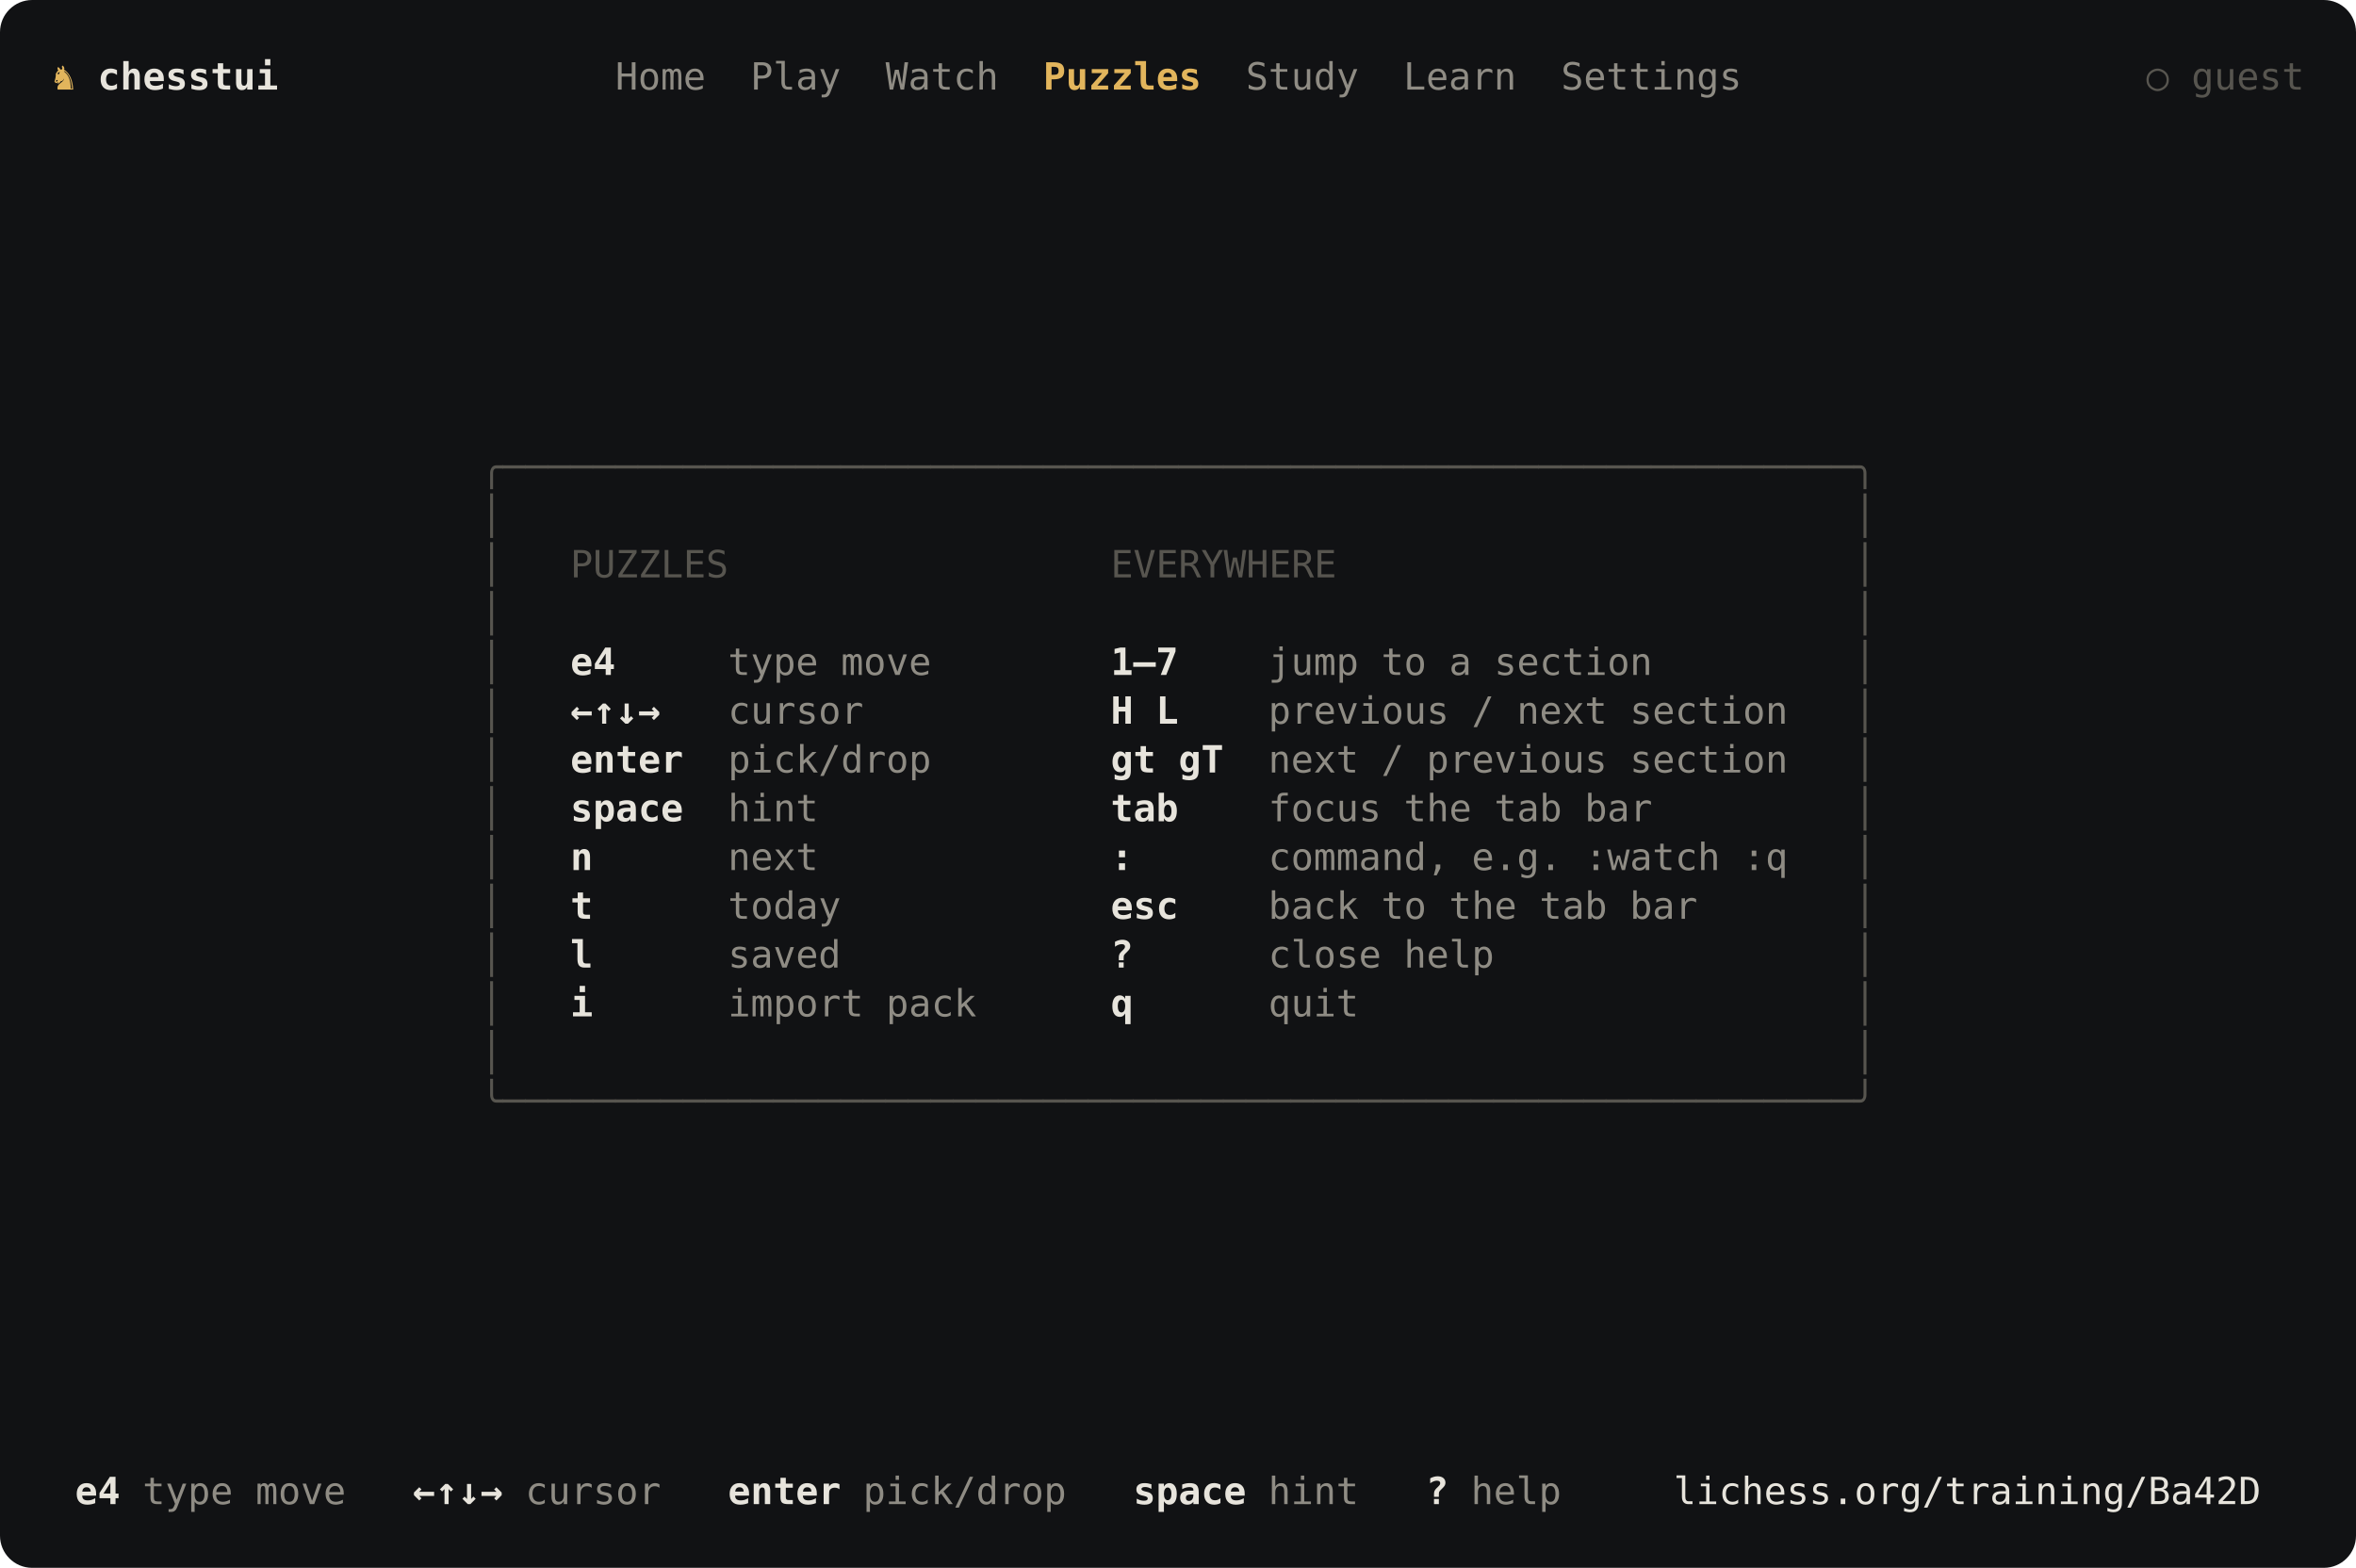
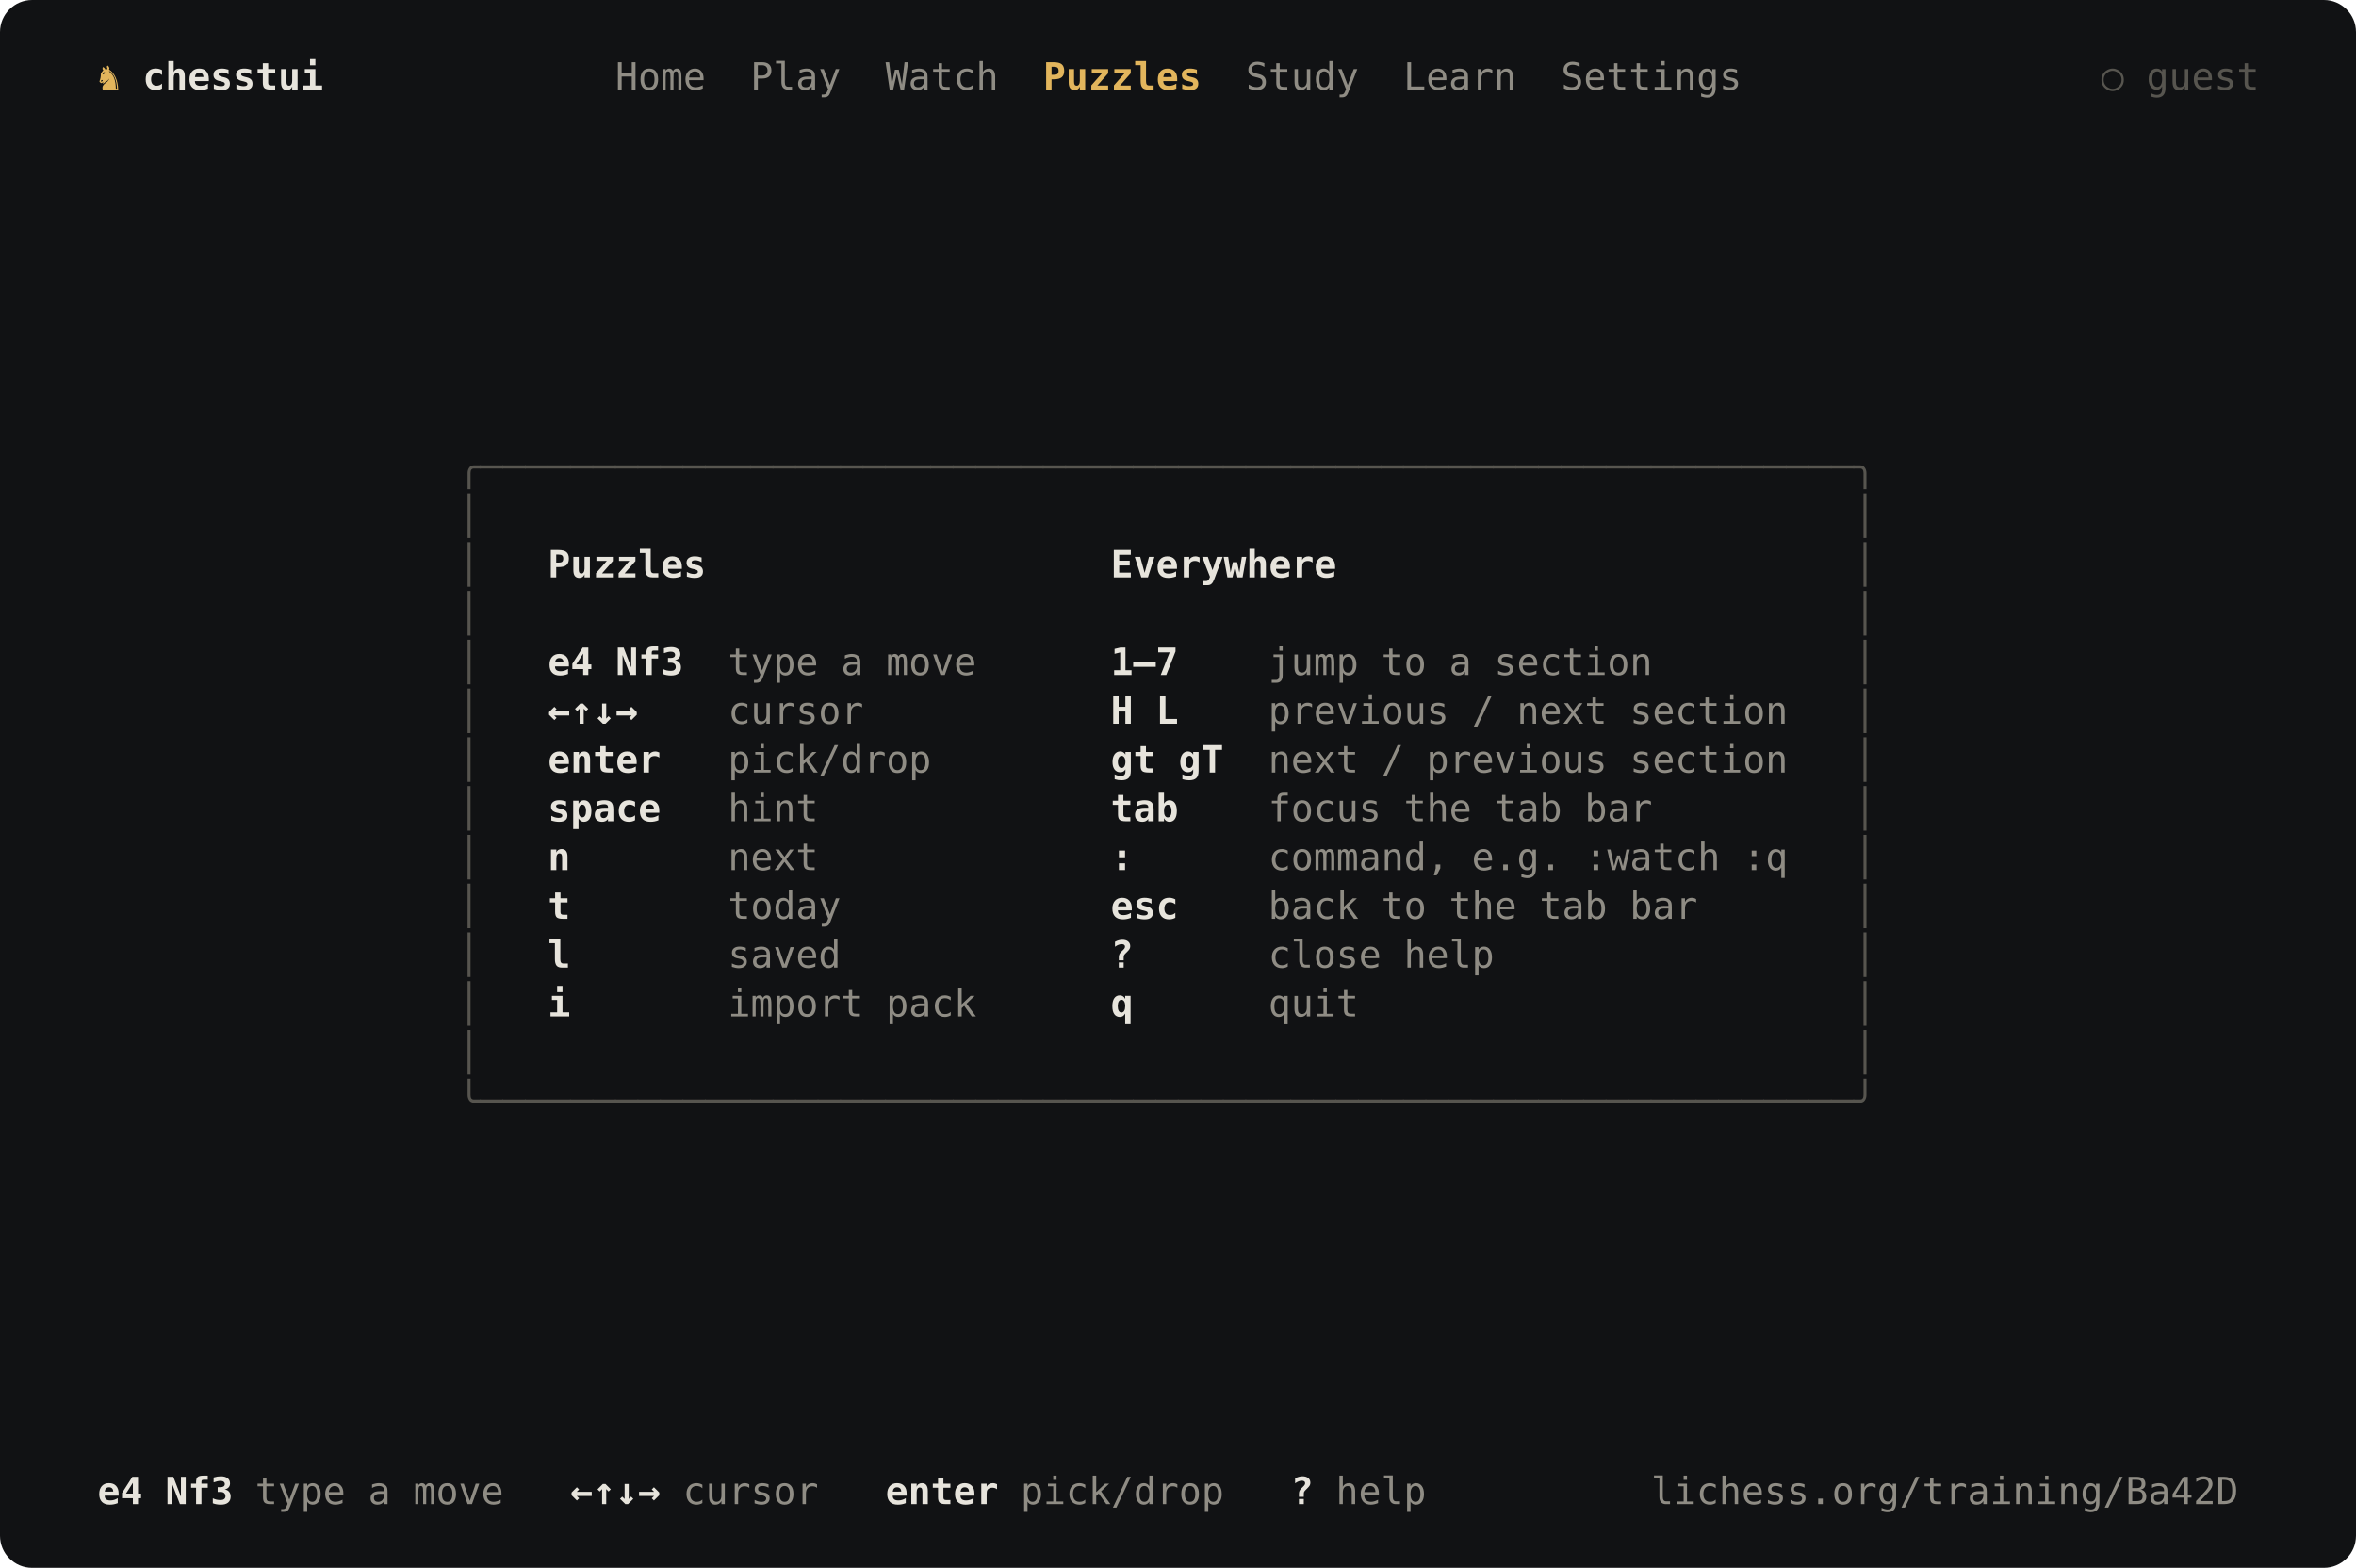
<svg xmlns="http://www.w3.org/2000/svg" viewBox="0 0 879 585" width="879" height="585" font-family="'JetBrains Mono','SF Mono',Menlo,Consolas,'DejaVu Sans Mono',monospace" font-size="14">
  <rect width="879" height="585" rx="12" fill="#111214" />
  <g text-rendering="geometricPrecision">
-     <text x="23.80" y="33.43" fill="#e2b55c" font-weight="700" text-anchor="middle">♞</text>
-     <text x="36.40" y="33.43" fill="#e7e4dc" font-weight="700" xml:space="preserve" textLength="67.20" lengthAdjust="spacingAndGlyphs">chesstui</text>
+     <text x="40.60" y="33.43" fill="#e2b55c" font-weight="700" text-anchor="middle">♞</text>
+     <text x="53.20" y="33.43" fill="#e7e4dc" font-weight="700" xml:space="preserve" textLength="67.20" lengthAdjust="spacingAndGlyphs">chesstui</text>
    <text x="229.60" y="33.43" fill="#8f8c84" xml:space="preserve" textLength="33.60" lengthAdjust="spacingAndGlyphs">Home</text>
    <text x="280.00" y="33.43" fill="#8f8c84" xml:space="preserve" textLength="33.60" lengthAdjust="spacingAndGlyphs">Play</text>
    <text x="330.40" y="33.43" fill="#8f8c84" xml:space="preserve" textLength="42.00" lengthAdjust="spacingAndGlyphs">Watch</text>
    <text x="389.20" y="33.43" fill="#e2b55c" font-weight="700" xml:space="preserve" textLength="58.80" lengthAdjust="spacingAndGlyphs">Puzzles</text>
    <text x="464.80" y="33.43" fill="#8f8c84" xml:space="preserve" textLength="42.00" lengthAdjust="spacingAndGlyphs">Study</text>
    <text x="523.60" y="33.43" fill="#8f8c84" xml:space="preserve" textLength="42.00" lengthAdjust="spacingAndGlyphs">Learn</text>
    <text x="582.40" y="33.43" fill="#8f8c84" xml:space="preserve" textLength="67.20" lengthAdjust="spacingAndGlyphs">Settings</text>
-     <text x="805.00" y="33.43" fill="#57554f" text-anchor="middle">○</text>
-     <text x="817.60" y="33.43" fill="#57554f" xml:space="preserve" textLength="42.00" lengthAdjust="spacingAndGlyphs">guest</text>
-     <text x="183.40" y="179.03" fill="#57554f" text-anchor="middle">╭</text>
+     <text x="788.20" y="33.43" fill="#57554f" text-anchor="middle">○</text>
+     <text x="800.80" y="33.43" fill="#57554f" xml:space="preserve" textLength="42.00" lengthAdjust="spacingAndGlyphs">guest</text>
+     <text x="175.00" y="179.03" fill="#57554f" text-anchor="middle">╭</text>
+     <text x="183.40" y="179.03" fill="#57554f" text-anchor="middle">─</text>
    <text x="191.80" y="179.03" fill="#57554f" text-anchor="middle">─</text>
    <text x="200.20" y="179.03" fill="#57554f" text-anchor="middle">─</text>
    <text x="208.60" y="179.03" fill="#57554f" text-anchor="middle">─</text>
    <text x="217.00" y="179.03" fill="#57554f" text-anchor="middle">─</text>
    <text x="225.40" y="179.03" fill="#57554f" text-anchor="middle">─</text>
    <text x="233.80" y="179.03" fill="#57554f" text-anchor="middle">─</text>
    <text x="242.20" y="179.03" fill="#57554f" text-anchor="middle">─</text>
    <text x="250.60" y="179.03" fill="#57554f" text-anchor="middle">─</text>
    <text x="259.00" y="179.03" fill="#57554f" text-anchor="middle">─</text>
    <text x="267.40" y="179.03" fill="#57554f" text-anchor="middle">─</text>
    <text x="275.80" y="179.03" fill="#57554f" text-anchor="middle">─</text>
    <text x="284.20" y="179.03" fill="#57554f" text-anchor="middle">─</text>
    <text x="292.60" y="179.03" fill="#57554f" text-anchor="middle">─</text>
    <text x="301.00" y="179.03" fill="#57554f" text-anchor="middle">─</text>
    <text x="309.40" y="179.03" fill="#57554f" text-anchor="middle">─</text>
    <text x="317.80" y="179.03" fill="#57554f" text-anchor="middle">─</text>
    <text x="326.20" y="179.03" fill="#57554f" text-anchor="middle">─</text>
    <text x="334.60" y="179.03" fill="#57554f" text-anchor="middle">─</text>
    <text x="343.00" y="179.03" fill="#57554f" text-anchor="middle">─</text>
    <text x="351.40" y="179.03" fill="#57554f" text-anchor="middle">─</text>
    <text x="359.80" y="179.03" fill="#57554f" text-anchor="middle">─</text>
    <text x="368.20" y="179.03" fill="#57554f" text-anchor="middle">─</text>
    <text x="376.60" y="179.03" fill="#57554f" text-anchor="middle">─</text>
    <text x="385.00" y="179.03" fill="#57554f" text-anchor="middle">─</text>
    <text x="393.40" y="179.03" fill="#57554f" text-anchor="middle">─</text>
    <text x="401.80" y="179.03" fill="#57554f" text-anchor="middle">─</text>
    <text x="410.20" y="179.03" fill="#57554f" text-anchor="middle">─</text>
    <text x="418.60" y="179.03" fill="#57554f" text-anchor="middle">─</text>
    <text x="427.00" y="179.03" fill="#57554f" text-anchor="middle">─</text>
    <text x="435.40" y="179.03" fill="#57554f" text-anchor="middle">─</text>
    <text x="443.80" y="179.03" fill="#57554f" text-anchor="middle">─</text>
    <text x="452.20" y="179.03" fill="#57554f" text-anchor="middle">─</text>
    <text x="460.60" y="179.03" fill="#57554f" text-anchor="middle">─</text>
    <text x="469.00" y="179.03" fill="#57554f" text-anchor="middle">─</text>
    <text x="477.40" y="179.03" fill="#57554f" text-anchor="middle">─</text>
    <text x="485.80" y="179.03" fill="#57554f" text-anchor="middle">─</text>
    <text x="494.20" y="179.03" fill="#57554f" text-anchor="middle">─</text>
    <text x="502.60" y="179.03" fill="#57554f" text-anchor="middle">─</text>
    <text x="511.00" y="179.03" fill="#57554f" text-anchor="middle">─</text>
    <text x="519.40" y="179.03" fill="#57554f" text-anchor="middle">─</text>
    <text x="527.80" y="179.03" fill="#57554f" text-anchor="middle">─</text>
    <text x="536.20" y="179.03" fill="#57554f" text-anchor="middle">─</text>
    <text x="544.60" y="179.03" fill="#57554f" text-anchor="middle">─</text>
    <text x="553.00" y="179.03" fill="#57554f" text-anchor="middle">─</text>
    <text x="561.40" y="179.03" fill="#57554f" text-anchor="middle">─</text>
    <text x="569.80" y="179.03" fill="#57554f" text-anchor="middle">─</text>
    <text x="578.20" y="179.03" fill="#57554f" text-anchor="middle">─</text>
    <text x="586.60" y="179.03" fill="#57554f" text-anchor="middle">─</text>
    <text x="595.00" y="179.03" fill="#57554f" text-anchor="middle">─</text>
    <text x="603.40" y="179.03" fill="#57554f" text-anchor="middle">─</text>
    <text x="611.80" y="179.03" fill="#57554f" text-anchor="middle">─</text>
    <text x="620.20" y="179.03" fill="#57554f" text-anchor="middle">─</text>
    <text x="628.60" y="179.03" fill="#57554f" text-anchor="middle">─</text>
    <text x="637.00" y="179.03" fill="#57554f" text-anchor="middle">─</text>
    <text x="645.40" y="179.03" fill="#57554f" text-anchor="middle">─</text>
    <text x="653.80" y="179.03" fill="#57554f" text-anchor="middle">─</text>
    <text x="662.20" y="179.03" fill="#57554f" text-anchor="middle">─</text>
    <text x="670.60" y="179.03" fill="#57554f" text-anchor="middle">─</text>
    <text x="679.00" y="179.03" fill="#57554f" text-anchor="middle">─</text>
    <text x="687.40" y="179.03" fill="#57554f" text-anchor="middle">─</text>
    <text x="695.80" y="179.03" fill="#57554f" text-anchor="middle">╮</text>
-     <text x="183.40" y="197.23" fill="#57554f" text-anchor="middle">│</text>
+     <text x="175.00" y="197.23" fill="#57554f" text-anchor="middle">│</text>
    <text x="695.80" y="197.23" fill="#57554f" text-anchor="middle">│</text>
-     <text x="183.40" y="215.43" fill="#57554f" text-anchor="middle">│</text>
-     <text x="212.80" y="215.43" fill="#57554f" xml:space="preserve" textLength="58.80" lengthAdjust="spacingAndGlyphs">PUZZLES</text>
-     <text x="414.40" y="215.43" fill="#57554f" xml:space="preserve" textLength="84.00" lengthAdjust="spacingAndGlyphs">EVERYWHERE</text>
+     <text x="175.00" y="215.43" fill="#57554f" text-anchor="middle">│</text>
+     <text x="204.40" y="215.43" fill="#e7e4dc" font-weight="700" xml:space="preserve" textLength="58.80" lengthAdjust="spacingAndGlyphs">Puzzles</text>
+     <text x="414.40" y="215.43" fill="#e7e4dc" font-weight="700" xml:space="preserve" textLength="84.00" lengthAdjust="spacingAndGlyphs">Everywhere</text>
    <text x="695.80" y="215.43" fill="#57554f" text-anchor="middle">│</text>
-     <text x="183.40" y="233.63" fill="#57554f" text-anchor="middle">│</text>
+     <text x="175.00" y="233.63" fill="#57554f" text-anchor="middle">│</text>
    <text x="695.80" y="233.63" fill="#57554f" text-anchor="middle">│</text>
-     <text x="183.40" y="251.83" fill="#57554f" text-anchor="middle">│</text>
-     <text x="212.80" y="251.83" fill="#e7e4dc" font-weight="700" xml:space="preserve" textLength="16.80" lengthAdjust="spacingAndGlyphs">e4</text>
-     <text x="271.60" y="251.83" fill="#8f8c84" xml:space="preserve" textLength="75.60" lengthAdjust="spacingAndGlyphs">type move</text>
+     <text x="175.00" y="251.83" fill="#57554f" text-anchor="middle">│</text>
+     <text x="204.40" y="251.83" fill="#e7e4dc" font-weight="700" xml:space="preserve" textLength="50.40" lengthAdjust="spacingAndGlyphs">e4 Nf3</text>
+     <text x="271.60" y="251.83" fill="#8f8c84" xml:space="preserve" textLength="92.40" lengthAdjust="spacingAndGlyphs">type a move</text>
    <text x="414.40" y="251.83" fill="#e7e4dc" font-weight="700" xml:space="preserve" textLength="8.40" lengthAdjust="spacingAndGlyphs">1</text>
    <text x="427.00" y="251.83" fill="#e7e4dc" font-weight="700" text-anchor="middle">–</text>
    <text x="431.20" y="251.83" fill="#e7e4dc" font-weight="700" xml:space="preserve" textLength="8.40" lengthAdjust="spacingAndGlyphs">7</text>
    <text x="473.20" y="251.83" fill="#8f8c84" xml:space="preserve" textLength="142.80" lengthAdjust="spacingAndGlyphs">jump to a section</text>
    <text x="695.80" y="251.83" fill="#57554f" text-anchor="middle">│</text>
-     <text x="183.40" y="270.03" fill="#57554f" text-anchor="middle">│</text>
-     <text x="217.00" y="270.03" fill="#e7e4dc" font-weight="700" text-anchor="middle">←</text>
-     <text x="225.40" y="270.03" fill="#e7e4dc" font-weight="700" text-anchor="middle">↑</text>
-     <text x="233.80" y="270.03" fill="#e7e4dc" font-weight="700" text-anchor="middle">↓</text>
-     <text x="242.20" y="270.03" fill="#e7e4dc" font-weight="700" text-anchor="middle">→</text>
+     <text x="175.00" y="270.03" fill="#57554f" text-anchor="middle">│</text>
+     <text x="208.60" y="270.03" fill="#e7e4dc" font-weight="700" text-anchor="middle">←</text>
+     <text x="217.00" y="270.03" fill="#e7e4dc" font-weight="700" text-anchor="middle">↑</text>
+     <text x="225.40" y="270.03" fill="#e7e4dc" font-weight="700" text-anchor="middle">↓</text>
+     <text x="233.80" y="270.03" fill="#e7e4dc" font-weight="700" text-anchor="middle">→</text>
    <text x="271.60" y="270.03" fill="#8f8c84" xml:space="preserve" textLength="50.40" lengthAdjust="spacingAndGlyphs">cursor</text>
    <text x="414.40" y="270.03" fill="#e7e4dc" font-weight="700" xml:space="preserve" textLength="25.20" lengthAdjust="spacingAndGlyphs">H L</text>
    <text x="473.20" y="270.03" fill="#8f8c84" xml:space="preserve" textLength="193.20" lengthAdjust="spacingAndGlyphs">previous / next section</text>
    <text x="695.80" y="270.03" fill="#57554f" text-anchor="middle">│</text>
-     <text x="183.40" y="288.23" fill="#57554f" text-anchor="middle">│</text>
-     <text x="212.80" y="288.23" fill="#e7e4dc" font-weight="700" xml:space="preserve" textLength="42.00" lengthAdjust="spacingAndGlyphs">enter</text>
+     <text x="175.00" y="288.23" fill="#57554f" text-anchor="middle">│</text>
+     <text x="204.40" y="288.23" fill="#e7e4dc" font-weight="700" xml:space="preserve" textLength="42.00" lengthAdjust="spacingAndGlyphs">enter</text>
    <text x="271.60" y="288.23" fill="#8f8c84" xml:space="preserve" textLength="75.60" lengthAdjust="spacingAndGlyphs">pick/drop</text>
    <text x="414.40" y="288.23" fill="#e7e4dc" font-weight="700" xml:space="preserve" textLength="42.00" lengthAdjust="spacingAndGlyphs">gt gT</text>
    <text x="473.20" y="288.23" fill="#8f8c84" xml:space="preserve" textLength="193.20" lengthAdjust="spacingAndGlyphs">next / previous section</text>
    <text x="695.80" y="288.23" fill="#57554f" text-anchor="middle">│</text>
-     <text x="183.40" y="306.43" fill="#57554f" text-anchor="middle">│</text>
-     <text x="212.80" y="306.43" fill="#e7e4dc" font-weight="700" xml:space="preserve" textLength="42.00" lengthAdjust="spacingAndGlyphs">space</text>
+     <text x="175.00" y="306.43" fill="#57554f" text-anchor="middle">│</text>
+     <text x="204.40" y="306.43" fill="#e7e4dc" font-weight="700" xml:space="preserve" textLength="42.00" lengthAdjust="spacingAndGlyphs">space</text>
    <text x="271.60" y="306.43" fill="#8f8c84" xml:space="preserve" textLength="33.60" lengthAdjust="spacingAndGlyphs">hint</text>
    <text x="414.40" y="306.43" fill="#e7e4dc" font-weight="700" xml:space="preserve" textLength="25.20" lengthAdjust="spacingAndGlyphs">tab</text>
    <text x="473.20" y="306.43" fill="#8f8c84" xml:space="preserve" textLength="142.80" lengthAdjust="spacingAndGlyphs">focus the tab bar</text>
    <text x="695.80" y="306.43" fill="#57554f" text-anchor="middle">│</text>
-     <text x="183.40" y="324.63" fill="#57554f" text-anchor="middle">│</text>
-     <text x="212.80" y="324.63" fill="#e7e4dc" font-weight="700" xml:space="preserve" textLength="8.40" lengthAdjust="spacingAndGlyphs">n</text>
+     <text x="175.00" y="324.63" fill="#57554f" text-anchor="middle">│</text>
+     <text x="204.40" y="324.63" fill="#e7e4dc" font-weight="700" xml:space="preserve" textLength="8.40" lengthAdjust="spacingAndGlyphs">n</text>
    <text x="271.60" y="324.63" fill="#8f8c84" xml:space="preserve" textLength="33.60" lengthAdjust="spacingAndGlyphs">next</text>
    <text x="414.40" y="324.63" fill="#e7e4dc" font-weight="700" xml:space="preserve" textLength="8.40" lengthAdjust="spacingAndGlyphs">:</text>
    <text x="473.20" y="324.63" fill="#8f8c84" xml:space="preserve" textLength="193.20" lengthAdjust="spacingAndGlyphs">command, e.g. :watch :q</text>
    <text x="695.80" y="324.63" fill="#57554f" text-anchor="middle">│</text>
-     <text x="183.40" y="342.83" fill="#57554f" text-anchor="middle">│</text>
-     <text x="212.80" y="342.83" fill="#e7e4dc" font-weight="700" xml:space="preserve" textLength="8.40" lengthAdjust="spacingAndGlyphs">t</text>
+     <text x="175.00" y="342.83" fill="#57554f" text-anchor="middle">│</text>
+     <text x="204.40" y="342.83" fill="#e7e4dc" font-weight="700" xml:space="preserve" textLength="8.40" lengthAdjust="spacingAndGlyphs">t</text>
    <text x="271.60" y="342.83" fill="#8f8c84" xml:space="preserve" textLength="42.00" lengthAdjust="spacingAndGlyphs">today</text>
    <text x="414.40" y="342.83" fill="#e7e4dc" font-weight="700" xml:space="preserve" textLength="25.20" lengthAdjust="spacingAndGlyphs">esc</text>
    <text x="473.20" y="342.83" fill="#8f8c84" xml:space="preserve" textLength="159.60" lengthAdjust="spacingAndGlyphs">back to the tab bar</text>
    <text x="695.80" y="342.83" fill="#57554f" text-anchor="middle">│</text>
-     <text x="183.40" y="361.03" fill="#57554f" text-anchor="middle">│</text>
-     <text x="212.80" y="361.03" fill="#e7e4dc" font-weight="700" xml:space="preserve" textLength="8.40" lengthAdjust="spacingAndGlyphs">l</text>
+     <text x="175.00" y="361.03" fill="#57554f" text-anchor="middle">│</text>
+     <text x="204.40" y="361.03" fill="#e7e4dc" font-weight="700" xml:space="preserve" textLength="8.40" lengthAdjust="spacingAndGlyphs">l</text>
    <text x="271.60" y="361.03" fill="#8f8c84" xml:space="preserve" textLength="42.00" lengthAdjust="spacingAndGlyphs">saved</text>
    <text x="414.40" y="361.03" fill="#e7e4dc" font-weight="700" xml:space="preserve" textLength="8.40" lengthAdjust="spacingAndGlyphs">?</text>
    <text x="473.20" y="361.03" fill="#8f8c84" xml:space="preserve" textLength="84.00" lengthAdjust="spacingAndGlyphs">close help</text>
    <text x="695.80" y="361.03" fill="#57554f" text-anchor="middle">│</text>
-     <text x="183.40" y="379.23" fill="#57554f" text-anchor="middle">│</text>
-     <text x="212.80" y="379.23" fill="#e7e4dc" font-weight="700" xml:space="preserve" textLength="8.40" lengthAdjust="spacingAndGlyphs">i</text>
+     <text x="175.00" y="379.23" fill="#57554f" text-anchor="middle">│</text>
+     <text x="204.40" y="379.23" fill="#e7e4dc" font-weight="700" xml:space="preserve" textLength="8.40" lengthAdjust="spacingAndGlyphs">i</text>
    <text x="271.60" y="379.23" fill="#8f8c84" xml:space="preserve" textLength="92.40" lengthAdjust="spacingAndGlyphs">import pack</text>
    <text x="414.40" y="379.23" fill="#e7e4dc" font-weight="700" xml:space="preserve" textLength="8.40" lengthAdjust="spacingAndGlyphs">q</text>
    <text x="473.20" y="379.23" fill="#8f8c84" xml:space="preserve" textLength="33.60" lengthAdjust="spacingAndGlyphs">quit</text>
    <text x="695.80" y="379.23" fill="#57554f" text-anchor="middle">│</text>
-     <text x="183.40" y="397.43" fill="#57554f" text-anchor="middle">│</text>
+     <text x="175.00" y="397.43" fill="#57554f" text-anchor="middle">│</text>
    <text x="695.80" y="397.43" fill="#57554f" text-anchor="middle">│</text>
-     <text x="183.40" y="415.63" fill="#57554f" text-anchor="middle">╰</text>
+     <text x="175.00" y="415.63" fill="#57554f" text-anchor="middle">╰</text>
+     <text x="183.40" y="415.63" fill="#57554f" text-anchor="middle">─</text>
    <text x="191.80" y="415.63" fill="#57554f" text-anchor="middle">─</text>
    <text x="200.20" y="415.63" fill="#57554f" text-anchor="middle">─</text>
    <text x="208.60" y="415.63" fill="#57554f" text-anchor="middle">─</text>
    <text x="217.00" y="415.63" fill="#57554f" text-anchor="middle">─</text>
    <text x="225.40" y="415.63" fill="#57554f" text-anchor="middle">─</text>
    <text x="233.80" y="415.63" fill="#57554f" text-anchor="middle">─</text>
    <text x="242.20" y="415.63" fill="#57554f" text-anchor="middle">─</text>
    <text x="250.60" y="415.63" fill="#57554f" text-anchor="middle">─</text>
    <text x="259.00" y="415.63" fill="#57554f" text-anchor="middle">─</text>
    <text x="267.40" y="415.63" fill="#57554f" text-anchor="middle">─</text>
    <text x="275.80" y="415.63" fill="#57554f" text-anchor="middle">─</text>
    <text x="284.20" y="415.63" fill="#57554f" text-anchor="middle">─</text>
    <text x="292.60" y="415.63" fill="#57554f" text-anchor="middle">─</text>
    <text x="301.00" y="415.63" fill="#57554f" text-anchor="middle">─</text>
    <text x="309.40" y="415.63" fill="#57554f" text-anchor="middle">─</text>
    <text x="317.80" y="415.63" fill="#57554f" text-anchor="middle">─</text>
    <text x="326.20" y="415.63" fill="#57554f" text-anchor="middle">─</text>
    <text x="334.60" y="415.63" fill="#57554f" text-anchor="middle">─</text>
    <text x="343.00" y="415.63" fill="#57554f" text-anchor="middle">─</text>
    <text x="351.40" y="415.63" fill="#57554f" text-anchor="middle">─</text>
    <text x="359.80" y="415.63" fill="#57554f" text-anchor="middle">─</text>
    <text x="368.20" y="415.63" fill="#57554f" text-anchor="middle">─</text>
    <text x="376.60" y="415.63" fill="#57554f" text-anchor="middle">─</text>
    <text x="385.00" y="415.63" fill="#57554f" text-anchor="middle">─</text>
    <text x="393.40" y="415.63" fill="#57554f" text-anchor="middle">─</text>
    <text x="401.80" y="415.63" fill="#57554f" text-anchor="middle">─</text>
    <text x="410.20" y="415.63" fill="#57554f" text-anchor="middle">─</text>
    <text x="418.60" y="415.63" fill="#57554f" text-anchor="middle">─</text>
    <text x="427.00" y="415.63" fill="#57554f" text-anchor="middle">─</text>
    <text x="435.40" y="415.63" fill="#57554f" text-anchor="middle">─</text>
    <text x="443.80" y="415.63" fill="#57554f" text-anchor="middle">─</text>
    <text x="452.20" y="415.63" fill="#57554f" text-anchor="middle">─</text>
    <text x="460.60" y="415.63" fill="#57554f" text-anchor="middle">─</text>
    <text x="469.00" y="415.63" fill="#57554f" text-anchor="middle">─</text>
    <text x="477.40" y="415.63" fill="#57554f" text-anchor="middle">─</text>
    <text x="485.80" y="415.63" fill="#57554f" text-anchor="middle">─</text>
    <text x="494.20" y="415.63" fill="#57554f" text-anchor="middle">─</text>
    <text x="502.60" y="415.63" fill="#57554f" text-anchor="middle">─</text>
    <text x="511.00" y="415.63" fill="#57554f" text-anchor="middle">─</text>
    <text x="519.40" y="415.63" fill="#57554f" text-anchor="middle">─</text>
    <text x="527.80" y="415.63" fill="#57554f" text-anchor="middle">─</text>
    <text x="536.20" y="415.63" fill="#57554f" text-anchor="middle">─</text>
    <text x="544.60" y="415.63" fill="#57554f" text-anchor="middle">─</text>
    <text x="553.00" y="415.63" fill="#57554f" text-anchor="middle">─</text>
    <text x="561.40" y="415.63" fill="#57554f" text-anchor="middle">─</text>
    <text x="569.80" y="415.63" fill="#57554f" text-anchor="middle">─</text>
    <text x="578.20" y="415.63" fill="#57554f" text-anchor="middle">─</text>
    <text x="586.60" y="415.63" fill="#57554f" text-anchor="middle">─</text>
    <text x="595.00" y="415.63" fill="#57554f" text-anchor="middle">─</text>
    <text x="603.40" y="415.63" fill="#57554f" text-anchor="middle">─</text>
    <text x="611.80" y="415.63" fill="#57554f" text-anchor="middle">─</text>
    <text x="620.20" y="415.63" fill="#57554f" text-anchor="middle">─</text>
    <text x="628.60" y="415.63" fill="#57554f" text-anchor="middle">─</text>
    <text x="637.00" y="415.63" fill="#57554f" text-anchor="middle">─</text>
    <text x="645.40" y="415.63" fill="#57554f" text-anchor="middle">─</text>
    <text x="653.80" y="415.63" fill="#57554f" text-anchor="middle">─</text>
    <text x="662.20" y="415.63" fill="#57554f" text-anchor="middle">─</text>
    <text x="670.60" y="415.63" fill="#57554f" text-anchor="middle">─</text>
    <text x="679.00" y="415.63" fill="#57554f" text-anchor="middle">─</text>
    <text x="687.40" y="415.63" fill="#57554f" text-anchor="middle">─</text>
    <text x="695.80" y="415.63" fill="#57554f" text-anchor="middle">╯</text>
-     <text x="28.00" y="561.23" fill="#e7e4dc" font-weight="700" xml:space="preserve" textLength="16.80" lengthAdjust="spacingAndGlyphs">e4</text>
-     <text x="53.20" y="561.23" fill="#8f8c84" xml:space="preserve" textLength="75.60" lengthAdjust="spacingAndGlyphs">type move</text>
-     <text x="158.20" y="561.23" fill="#e7e4dc" font-weight="700" text-anchor="middle">←</text>
-     <text x="166.60" y="561.23" fill="#e7e4dc" font-weight="700" text-anchor="middle">↑</text>
-     <text x="175.00" y="561.23" fill="#e7e4dc" font-weight="700" text-anchor="middle">↓</text>
-     <text x="183.40" y="561.23" fill="#e7e4dc" font-weight="700" text-anchor="middle">→</text>
-     <text x="196.00" y="561.23" fill="#8f8c84" xml:space="preserve" textLength="50.40" lengthAdjust="spacingAndGlyphs">cursor</text>
-     <text x="271.60" y="561.23" fill="#e7e4dc" font-weight="700" xml:space="preserve" textLength="42.00" lengthAdjust="spacingAndGlyphs">enter</text>
-     <text x="322.00" y="561.23" fill="#8f8c84" xml:space="preserve" textLength="75.60" lengthAdjust="spacingAndGlyphs">pick/drop</text>
-     <text x="422.80" y="561.23" fill="#e7e4dc" font-weight="700" xml:space="preserve" textLength="42.00" lengthAdjust="spacingAndGlyphs">space</text>
-     <text x="473.20" y="561.23" fill="#8f8c84" xml:space="preserve" textLength="33.60" lengthAdjust="spacingAndGlyphs">hint</text>
-     <text x="532.00" y="561.23" fill="#e7e4dc" font-weight="700" xml:space="preserve" textLength="8.40" lengthAdjust="spacingAndGlyphs">?</text>
-     <text x="548.80" y="561.23" fill="#8f8c84" xml:space="preserve" textLength="33.60" lengthAdjust="spacingAndGlyphs">help</text>
-     <text x="624.40" y="561.23" fill="#e7e4dc" xml:space="preserve" textLength="226.80" lengthAdjust="spacingAndGlyphs">lichess.org/training/Ba42D </text>
+     <text x="36.40" y="561.23" fill="#e7e4dc" font-weight="700" xml:space="preserve" textLength="50.40" lengthAdjust="spacingAndGlyphs">e4 Nf3</text>
+     <text x="95.20" y="561.23" fill="#8f8c84" xml:space="preserve" textLength="92.40" lengthAdjust="spacingAndGlyphs">type a move</text>
+     <text x="217.00" y="561.23" fill="#e7e4dc" font-weight="700" text-anchor="middle">←</text>
+     <text x="225.40" y="561.23" fill="#e7e4dc" font-weight="700" text-anchor="middle">↑</text>
+     <text x="233.80" y="561.23" fill="#e7e4dc" font-weight="700" text-anchor="middle">↓</text>
+     <text x="242.20" y="561.23" fill="#e7e4dc" font-weight="700" text-anchor="middle">→</text>
+     <text x="254.80" y="561.23" fill="#8f8c84" xml:space="preserve" textLength="50.40" lengthAdjust="spacingAndGlyphs">cursor</text>
+     <text x="330.40" y="561.23" fill="#e7e4dc" font-weight="700" xml:space="preserve" textLength="42.00" lengthAdjust="spacingAndGlyphs">enter</text>
+     <text x="380.80" y="561.23" fill="#8f8c84" xml:space="preserve" textLength="75.60" lengthAdjust="spacingAndGlyphs">pick/drop</text>
+     <text x="481.60" y="561.23" fill="#e7e4dc" font-weight="700" xml:space="preserve" textLength="8.40" lengthAdjust="spacingAndGlyphs">?</text>
+     <text x="498.40" y="561.23" fill="#8f8c84" xml:space="preserve" textLength="33.60" lengthAdjust="spacingAndGlyphs">help</text>
+     <text x="616.00" y="561.23" fill="#8f8c84" xml:space="preserve" textLength="218.40" lengthAdjust="spacingAndGlyphs">lichess.org/training/Ba42D</text>
  </g>
</svg>
